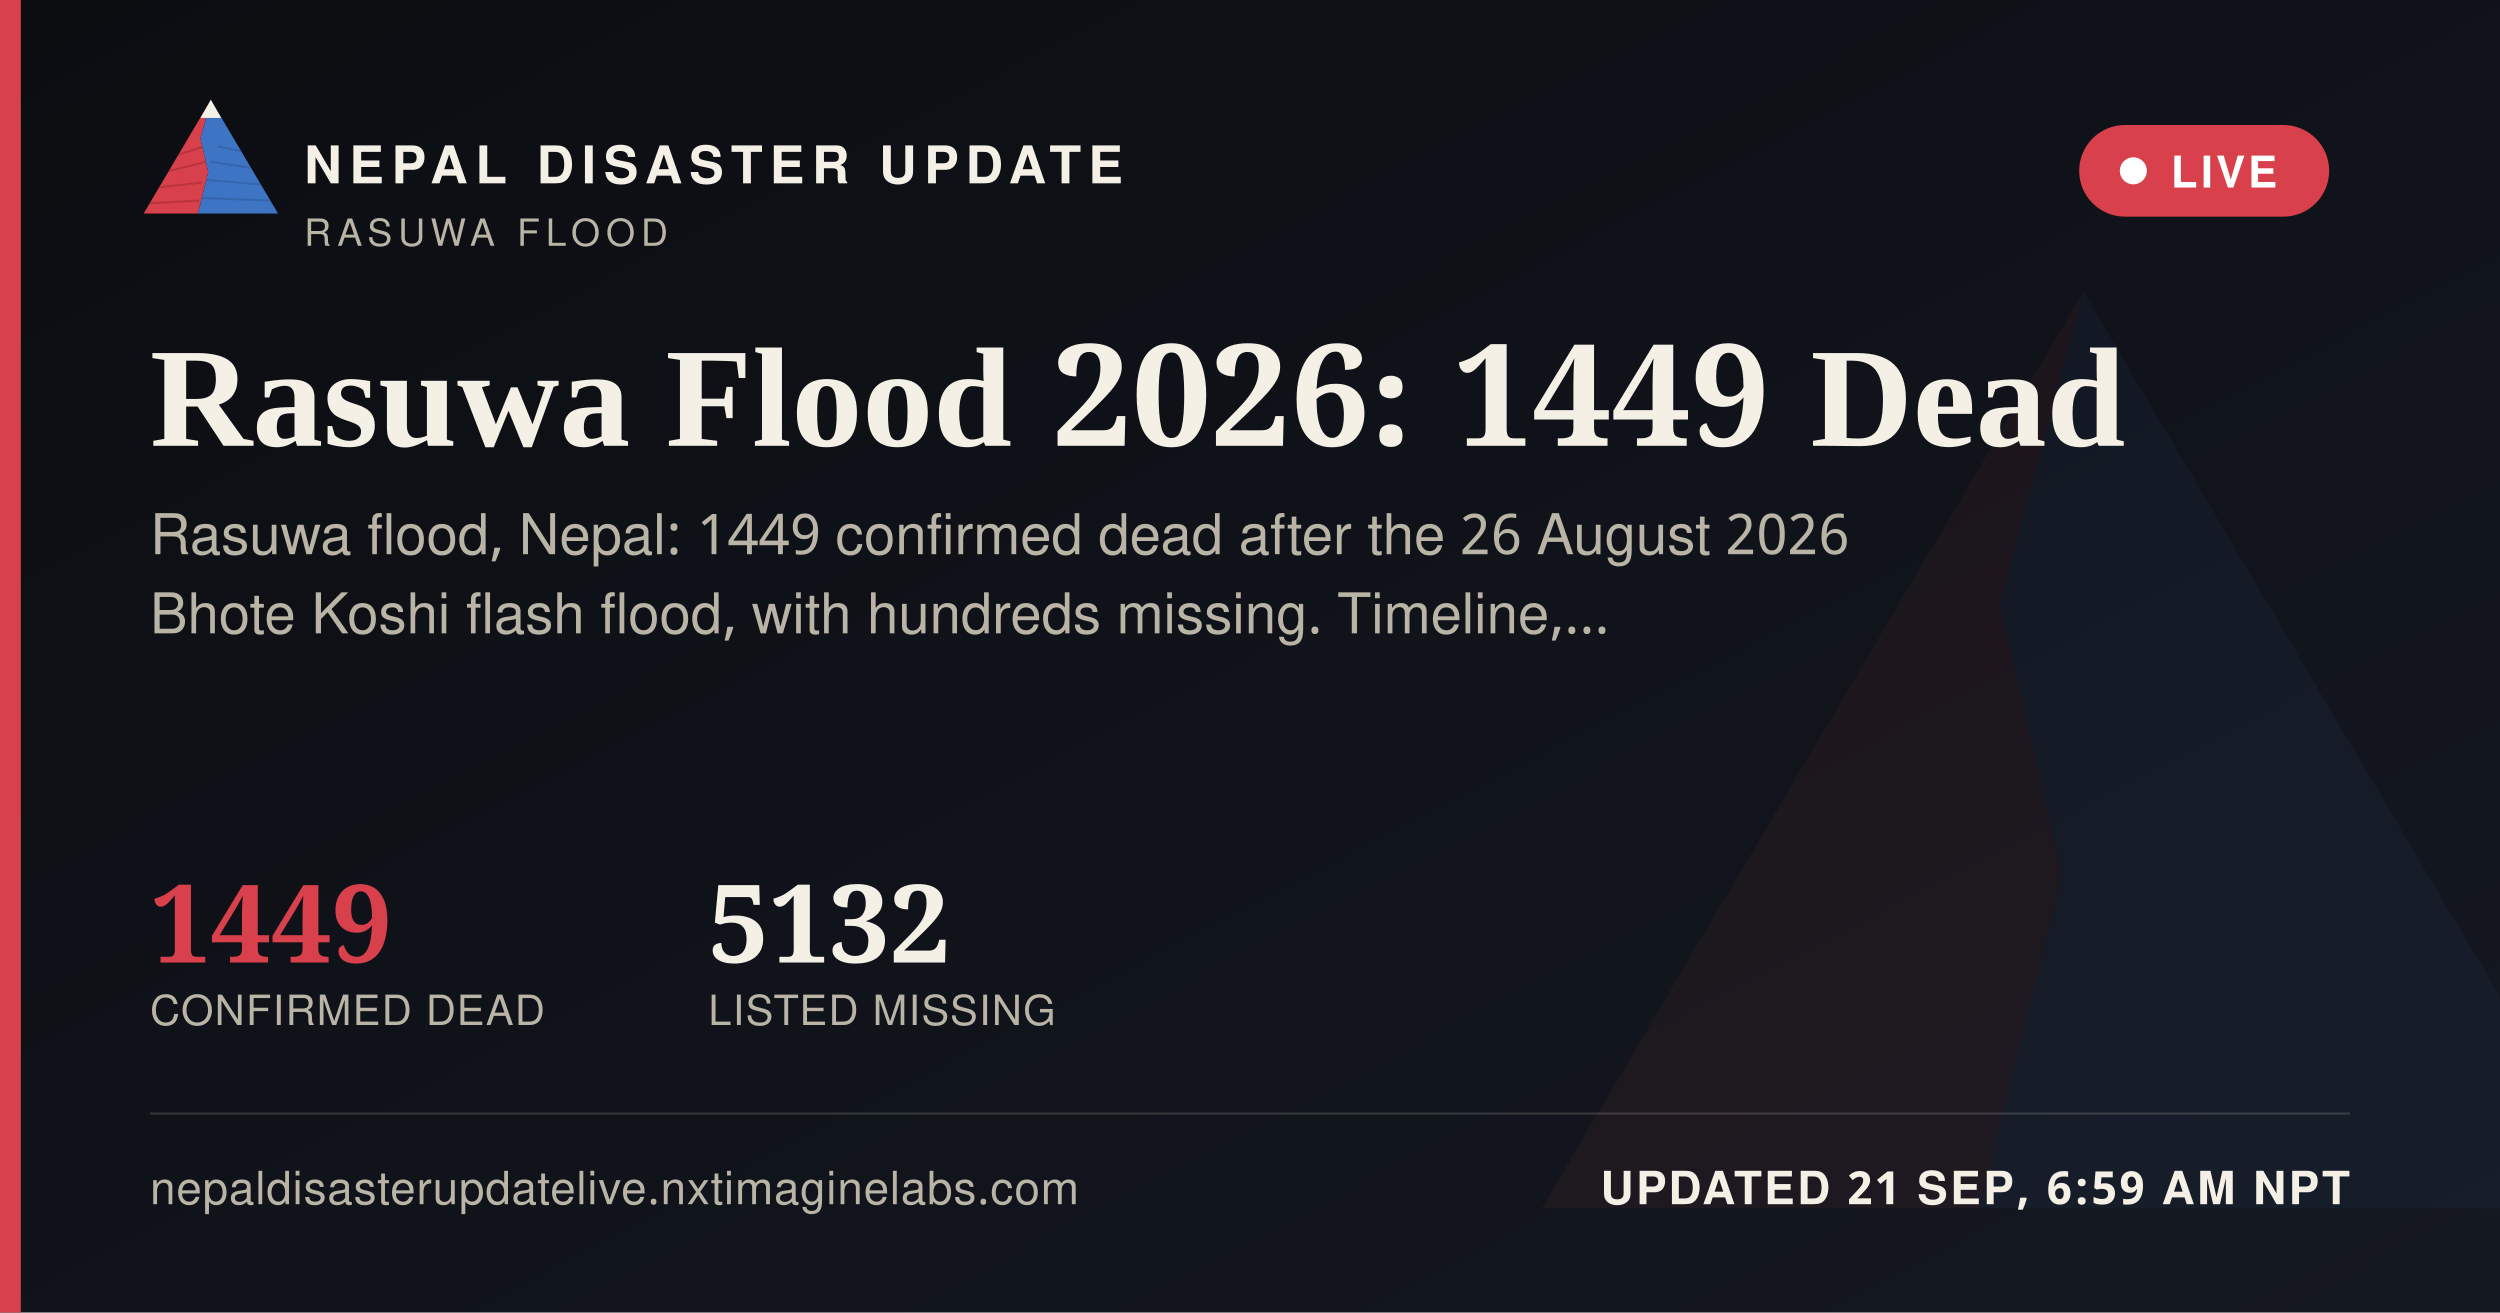
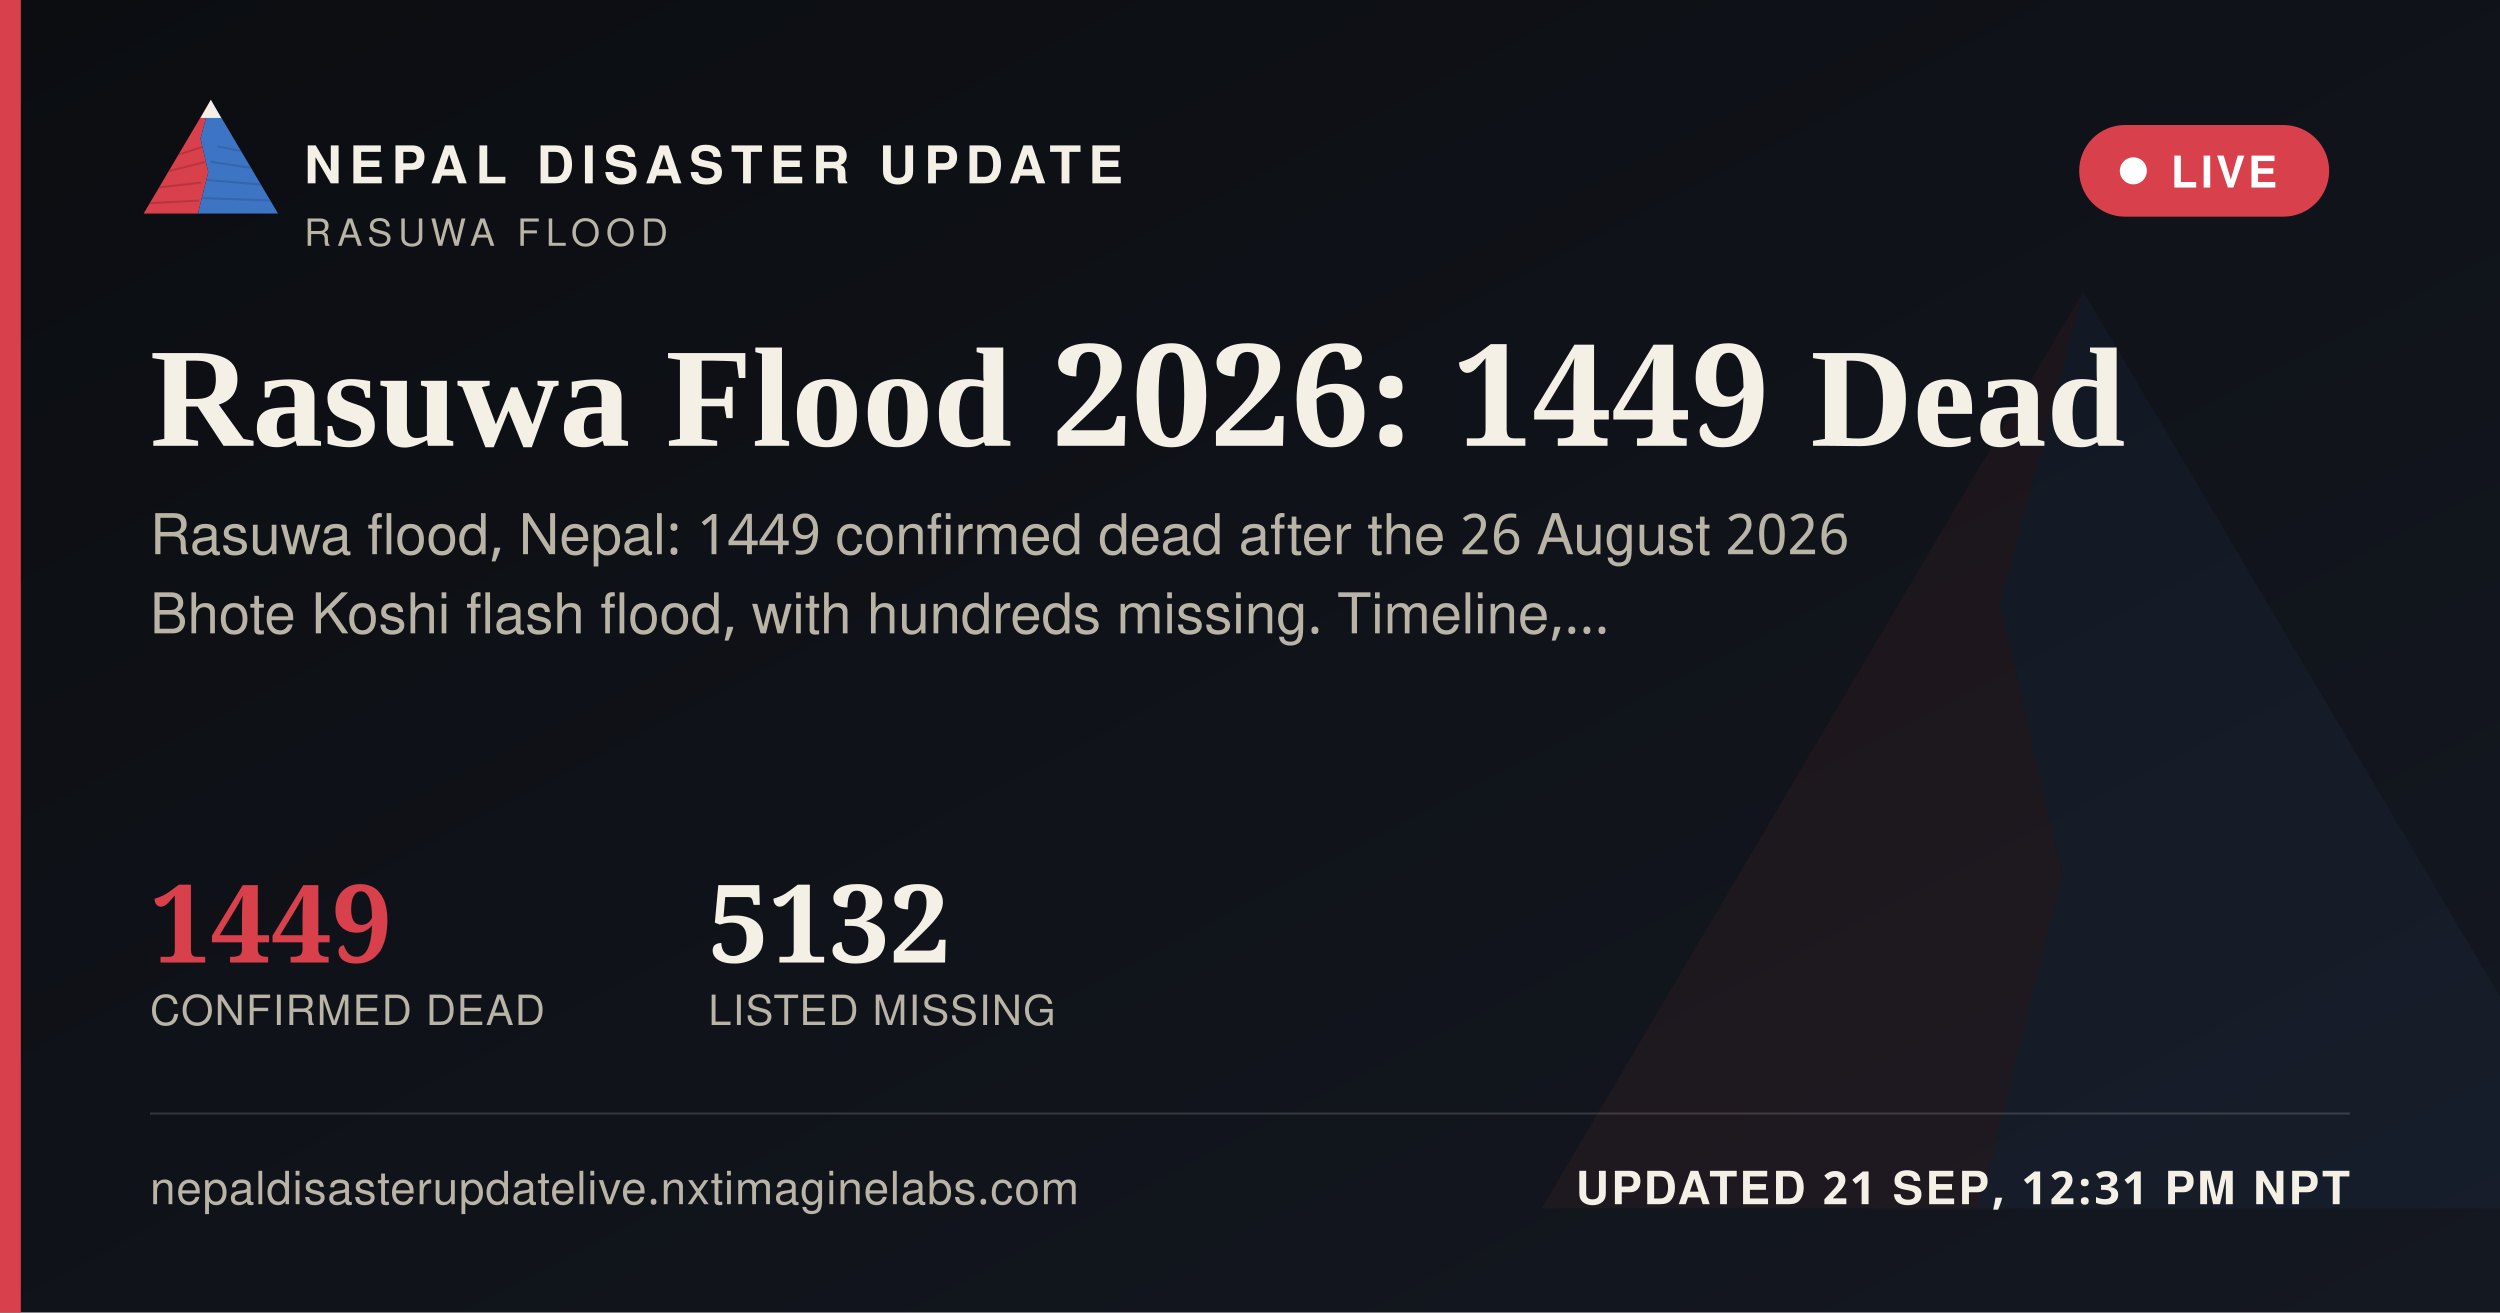
<svg xmlns="http://www.w3.org/2000/svg" width="1200" height="630" viewBox="0 0 1200 630">
  <defs>
    <linearGradient id="ogbg" x1="0" y1="0" x2="1" y2="1">
      <stop offset="0" stop-color="#0B0D11" />
      <stop offset="1" stop-color="#141821" />
    </linearGradient>
  </defs>
  <rect width="1200" height="630" fill="url(#ogbg)" />
  <g transform="translate(700,60) scale(5)" opacity="0.06">
    <polygon points="60,16 52,46 58,72 50,104 8,104" fill="#D8404B" />
    <polygon points="60,16 112,104 50,104 58,72 52,46" fill="#3D74C4" />
  </g>
  <rect x="0" y="0" width="10" height="630" fill="#D8404B" />
  <g transform="translate(64,38) scale(0.62)">
    <g>
      <defs>
        <clipPath id="ogLc">
          <polygon points="60,16 52,46 58,72 50,104 8,104" />
        </clipPath>
        <clipPath id="ogRc">
          <polygon points="60,16 112,104 50,104 58,72 52,46" />
        </clipPath>
      </defs>
      <polygon points="60,16 52,46 58,72 50,104 8,104" fill="#D8404B" />
      <g clip-path="url(#ogLc)" stroke="#A32A34" stroke-width="1.6" fill="none" opacity="0.55">
        <path d="M30,60 L55,52" />
        <path d="M24,72 L56,64" />
        <path d="M18,84 L53,80" />
        <path d="M13,96 L51,94" />
      </g>
      <polygon points="60,16 112,104 50,104 58,72 52,46" fill="#3D74C4" />
      <g clip-path="url(#ogRc)" stroke="#2A5793" stroke-width="1.6" fill="none" opacity="0.5">
        <path d="M65,52 L95,58" />
        <path d="M60,64 L100,70" />
        <path d="M56,78 L104,82" />
        <path d="M52,92 L108,94" />
      </g>
      <polygon points="60,16 52,30 68,30" fill="#F4F0E6" />
    </g>
  </g>
  <text x="146" y="88" font-family="'Public Sans', 'Noto Sans Devanagari', 'Helvetica Neue', Helvetica, Arial, sans-serif" font-size="25" font-weight="800" letter-spacing="3.6" fill="#F4F0E6">NEPAL DISASTER UPDATE</text>
  <text x="146" y="118" font-family="'Public Sans', 'Noto Sans Devanagari', 'Helvetica Neue', Helvetica, Arial, sans-serif" font-size="18" letter-spacing="2.8" fill="#B9B4A6">RASUWA FLOOD</text>
  <g>
    <rect x="998" y="60" width="120" height="44" rx="22" fill="#D8404B" stroke="none" />
    <circle cx="1024" cy="82" r="6.5" fill="#FFFFFF" />
    <text x="1042" y="90" font-family="'Public Sans', 'Noto Sans Devanagari', 'Helvetica Neue', Helvetica, Arial, sans-serif" font-size="21" font-weight="700" letter-spacing="1.6" fill="#FFFFFF">LIVE</text>
  </g>
  <text x="72" y="214" font-family="Newsreader, 'Noto Serif Devanagari', Georgia, 'Times New Roman', serif" font-size="68" font-weight="600" fill="#F4F0E6">Rasuwa Flood 2026: 1449 Dead</text>
  <text x="72" y="266" font-family="'Public Sans', 'Noto Sans Devanagari', 'Helvetica Neue', Helvetica, Arial, sans-serif" font-size="27" fill="#B9B4A6">Rasuwa flood, Nepal: 1449 confirmed dead after the 26 August 2026</text>
  <text x="72" y="304" font-family="'Public Sans', 'Noto Sans Devanagari', 'Helvetica Neue', Helvetica, Arial, sans-serif" font-size="27" fill="#B9B4A6">Bhote Koshi flash flood, with hundreds missing. Timeline,…</text>
  <g transform="translate(72,462)">
    <text x="0" y="0" font-family="Newsreader, 'Noto Serif Devanagari', Georgia, 'Times New Roman', serif" font-size="52" font-weight="600" fill="#D8404B">1449</text>
    <text x="0" y="30" font-family="'Public Sans', 'Noto Sans Devanagari', 'Helvetica Neue', Helvetica, Arial, sans-serif" font-size="20" letter-spacing="0.6" fill="#B9B4A6">CONFIRMED DEAD</text>
    <text x="268" y="0" font-family="Newsreader, 'Noto Serif Devanagari', Georgia, 'Times New Roman', serif" font-size="52" font-weight="600" fill="#F4F0E6">5132</text>
    <text x="268" y="30" font-family="'Public Sans', 'Noto Sans Devanagari', 'Helvetica Neue', Helvetica, Arial, sans-serif" font-size="20" letter-spacing="0.6" fill="#B9B4A6">LISTED MISSING</text>
  </g>
  <rect x="72" y="534" width="1056" height="1" fill="rgba(244,240,230,0.16)" />
  <text x="72" y="578" font-family="'Public Sans', 'Noto Sans Devanagari', 'Helvetica Neue', Helvetica, Arial, sans-serif" font-size="22" fill="#B9B4A6" letter-spacing="0.4">nepaldisasterupdatelive.nxtimaginelabs.com</text>
-   <text x="1128" y="578" text-anchor="end" font-family="'Public Sans', 'Noto Sans Devanagari', 'Helvetica Neue', Helvetica, Arial, sans-serif" font-size="22" font-weight="700" letter-spacing="1.2" fill="#F4F0E6">UPDATED 21 SEP, 6:59 AM NPT</text>
+   <text x="1128" y="578" text-anchor="end" font-family="'Public Sans', 'Noto Sans Devanagari', 'Helvetica Neue', Helvetica, Arial, sans-serif" font-size="22" font-weight="700" letter-spacing="1.2" fill="#F4F0E6">UPDATED 21 SEP, 12:31 PM NPT</text>
</svg>
